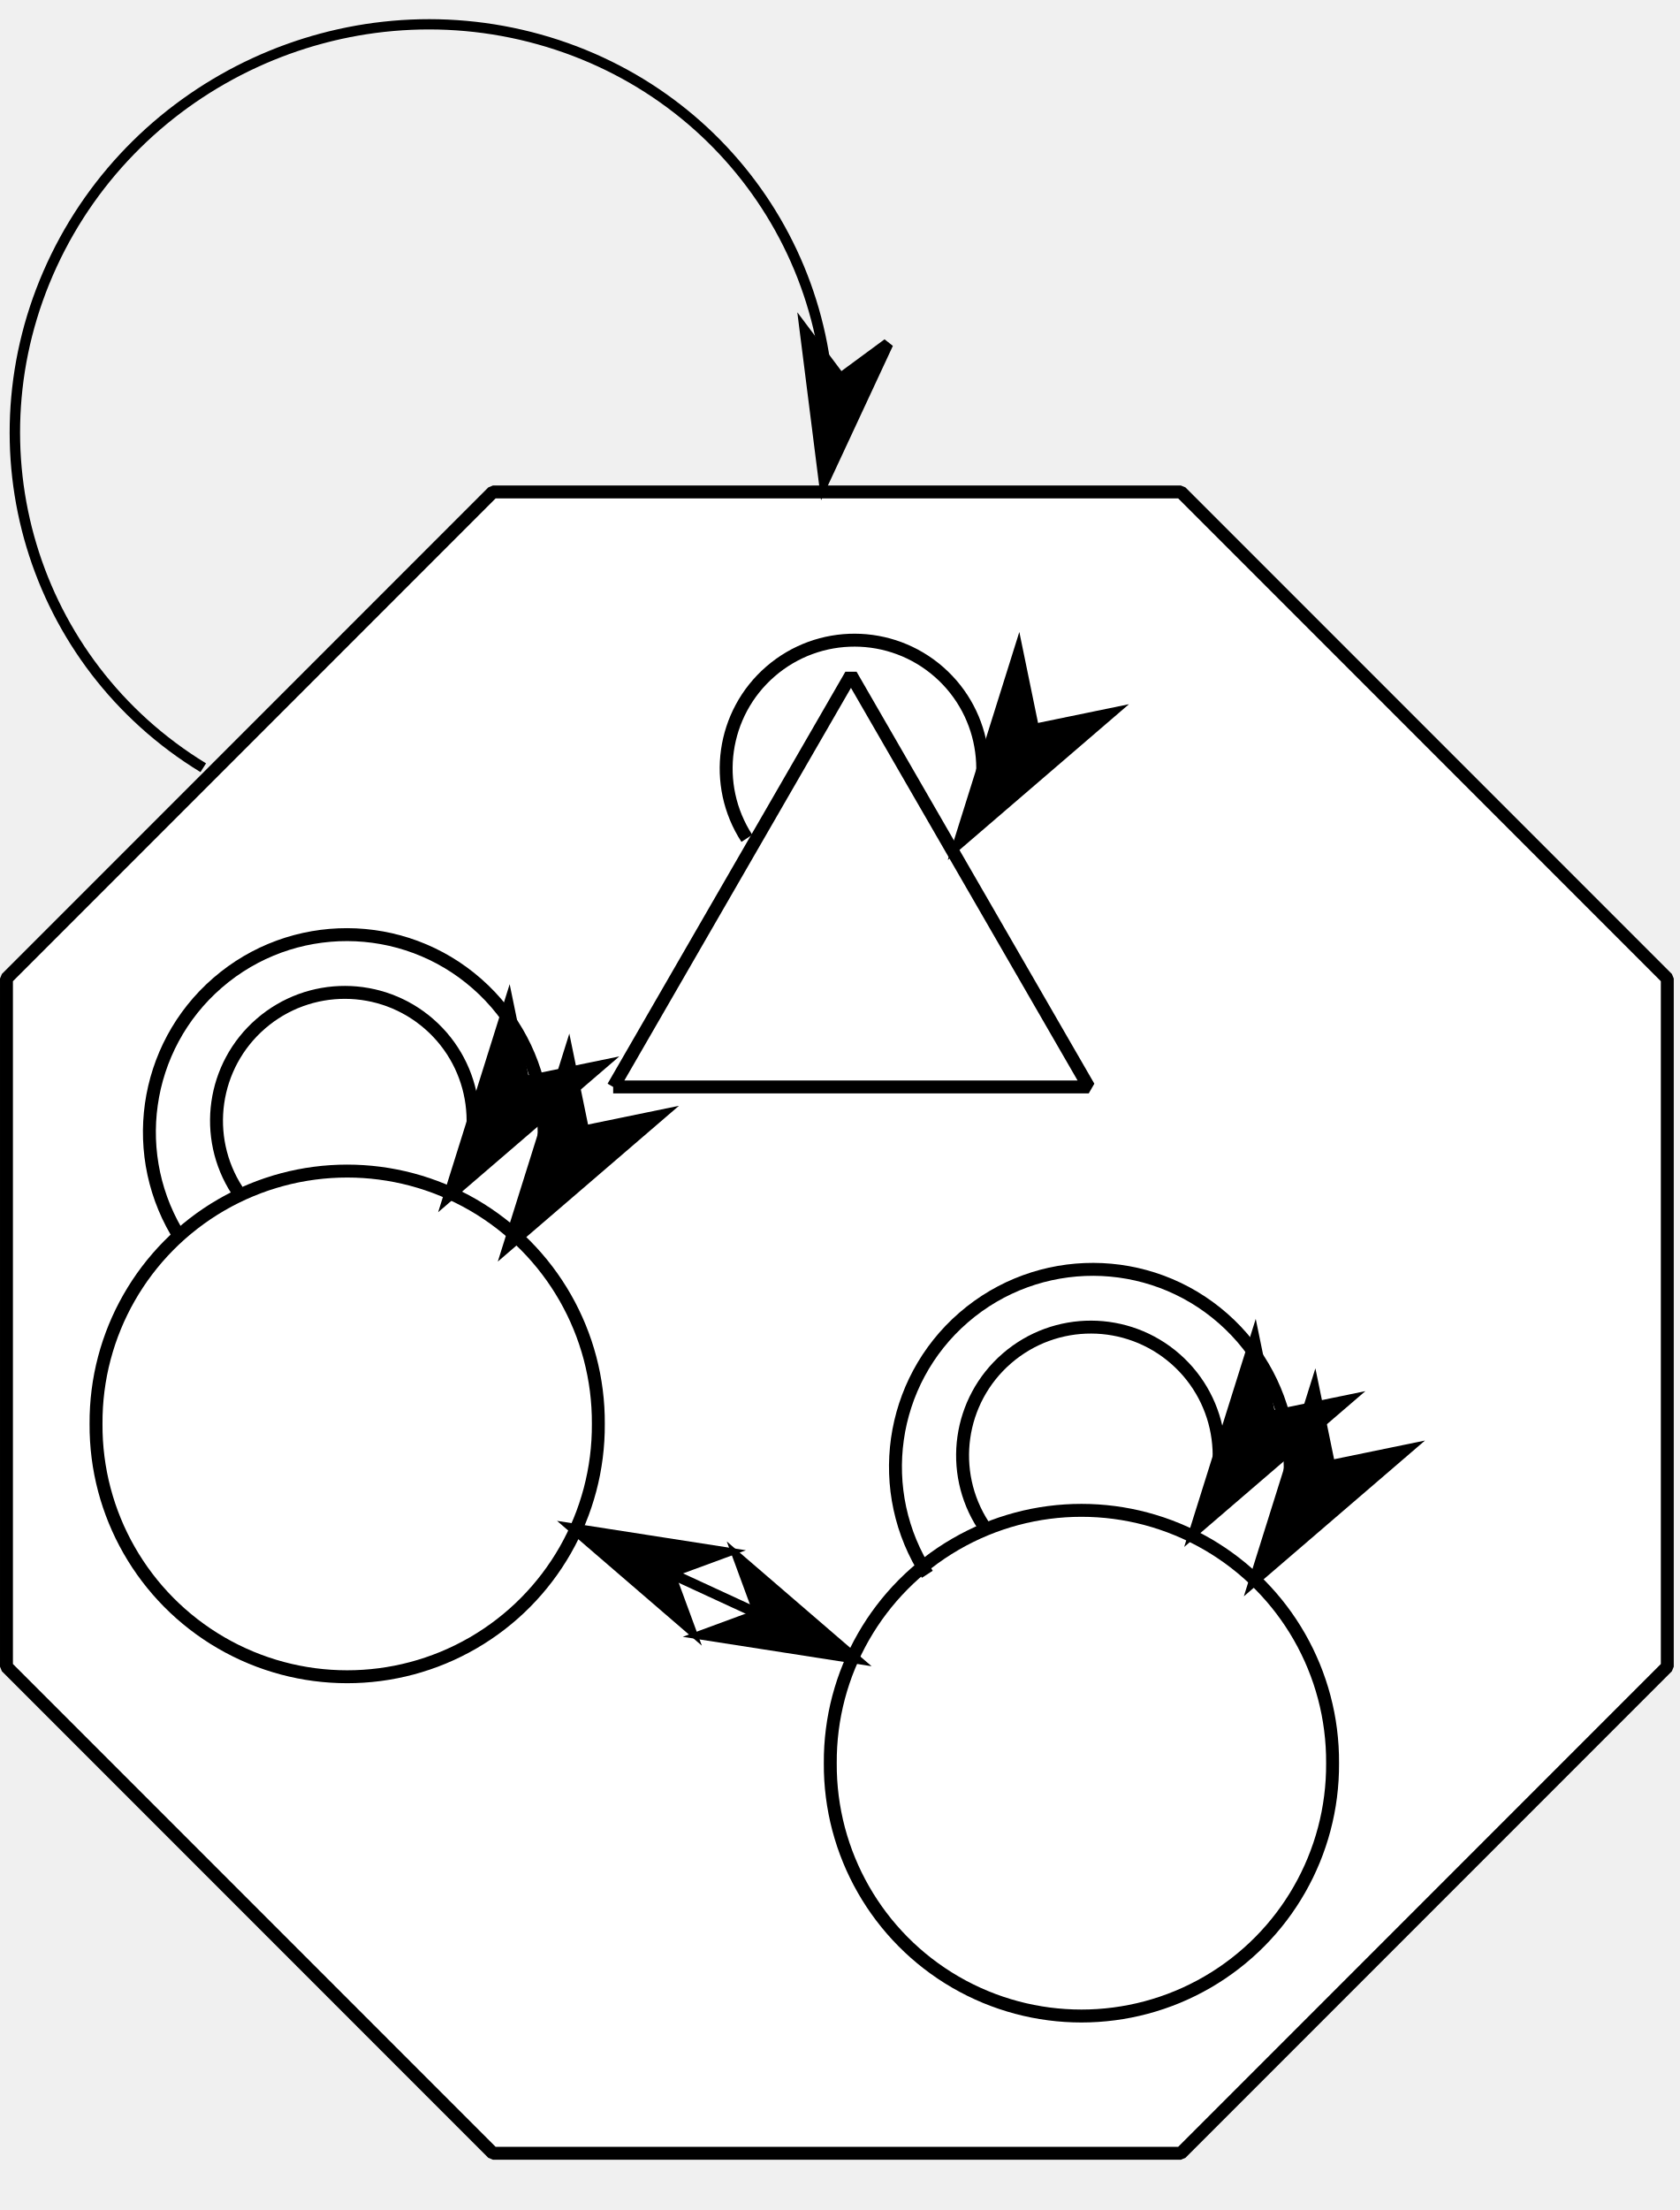
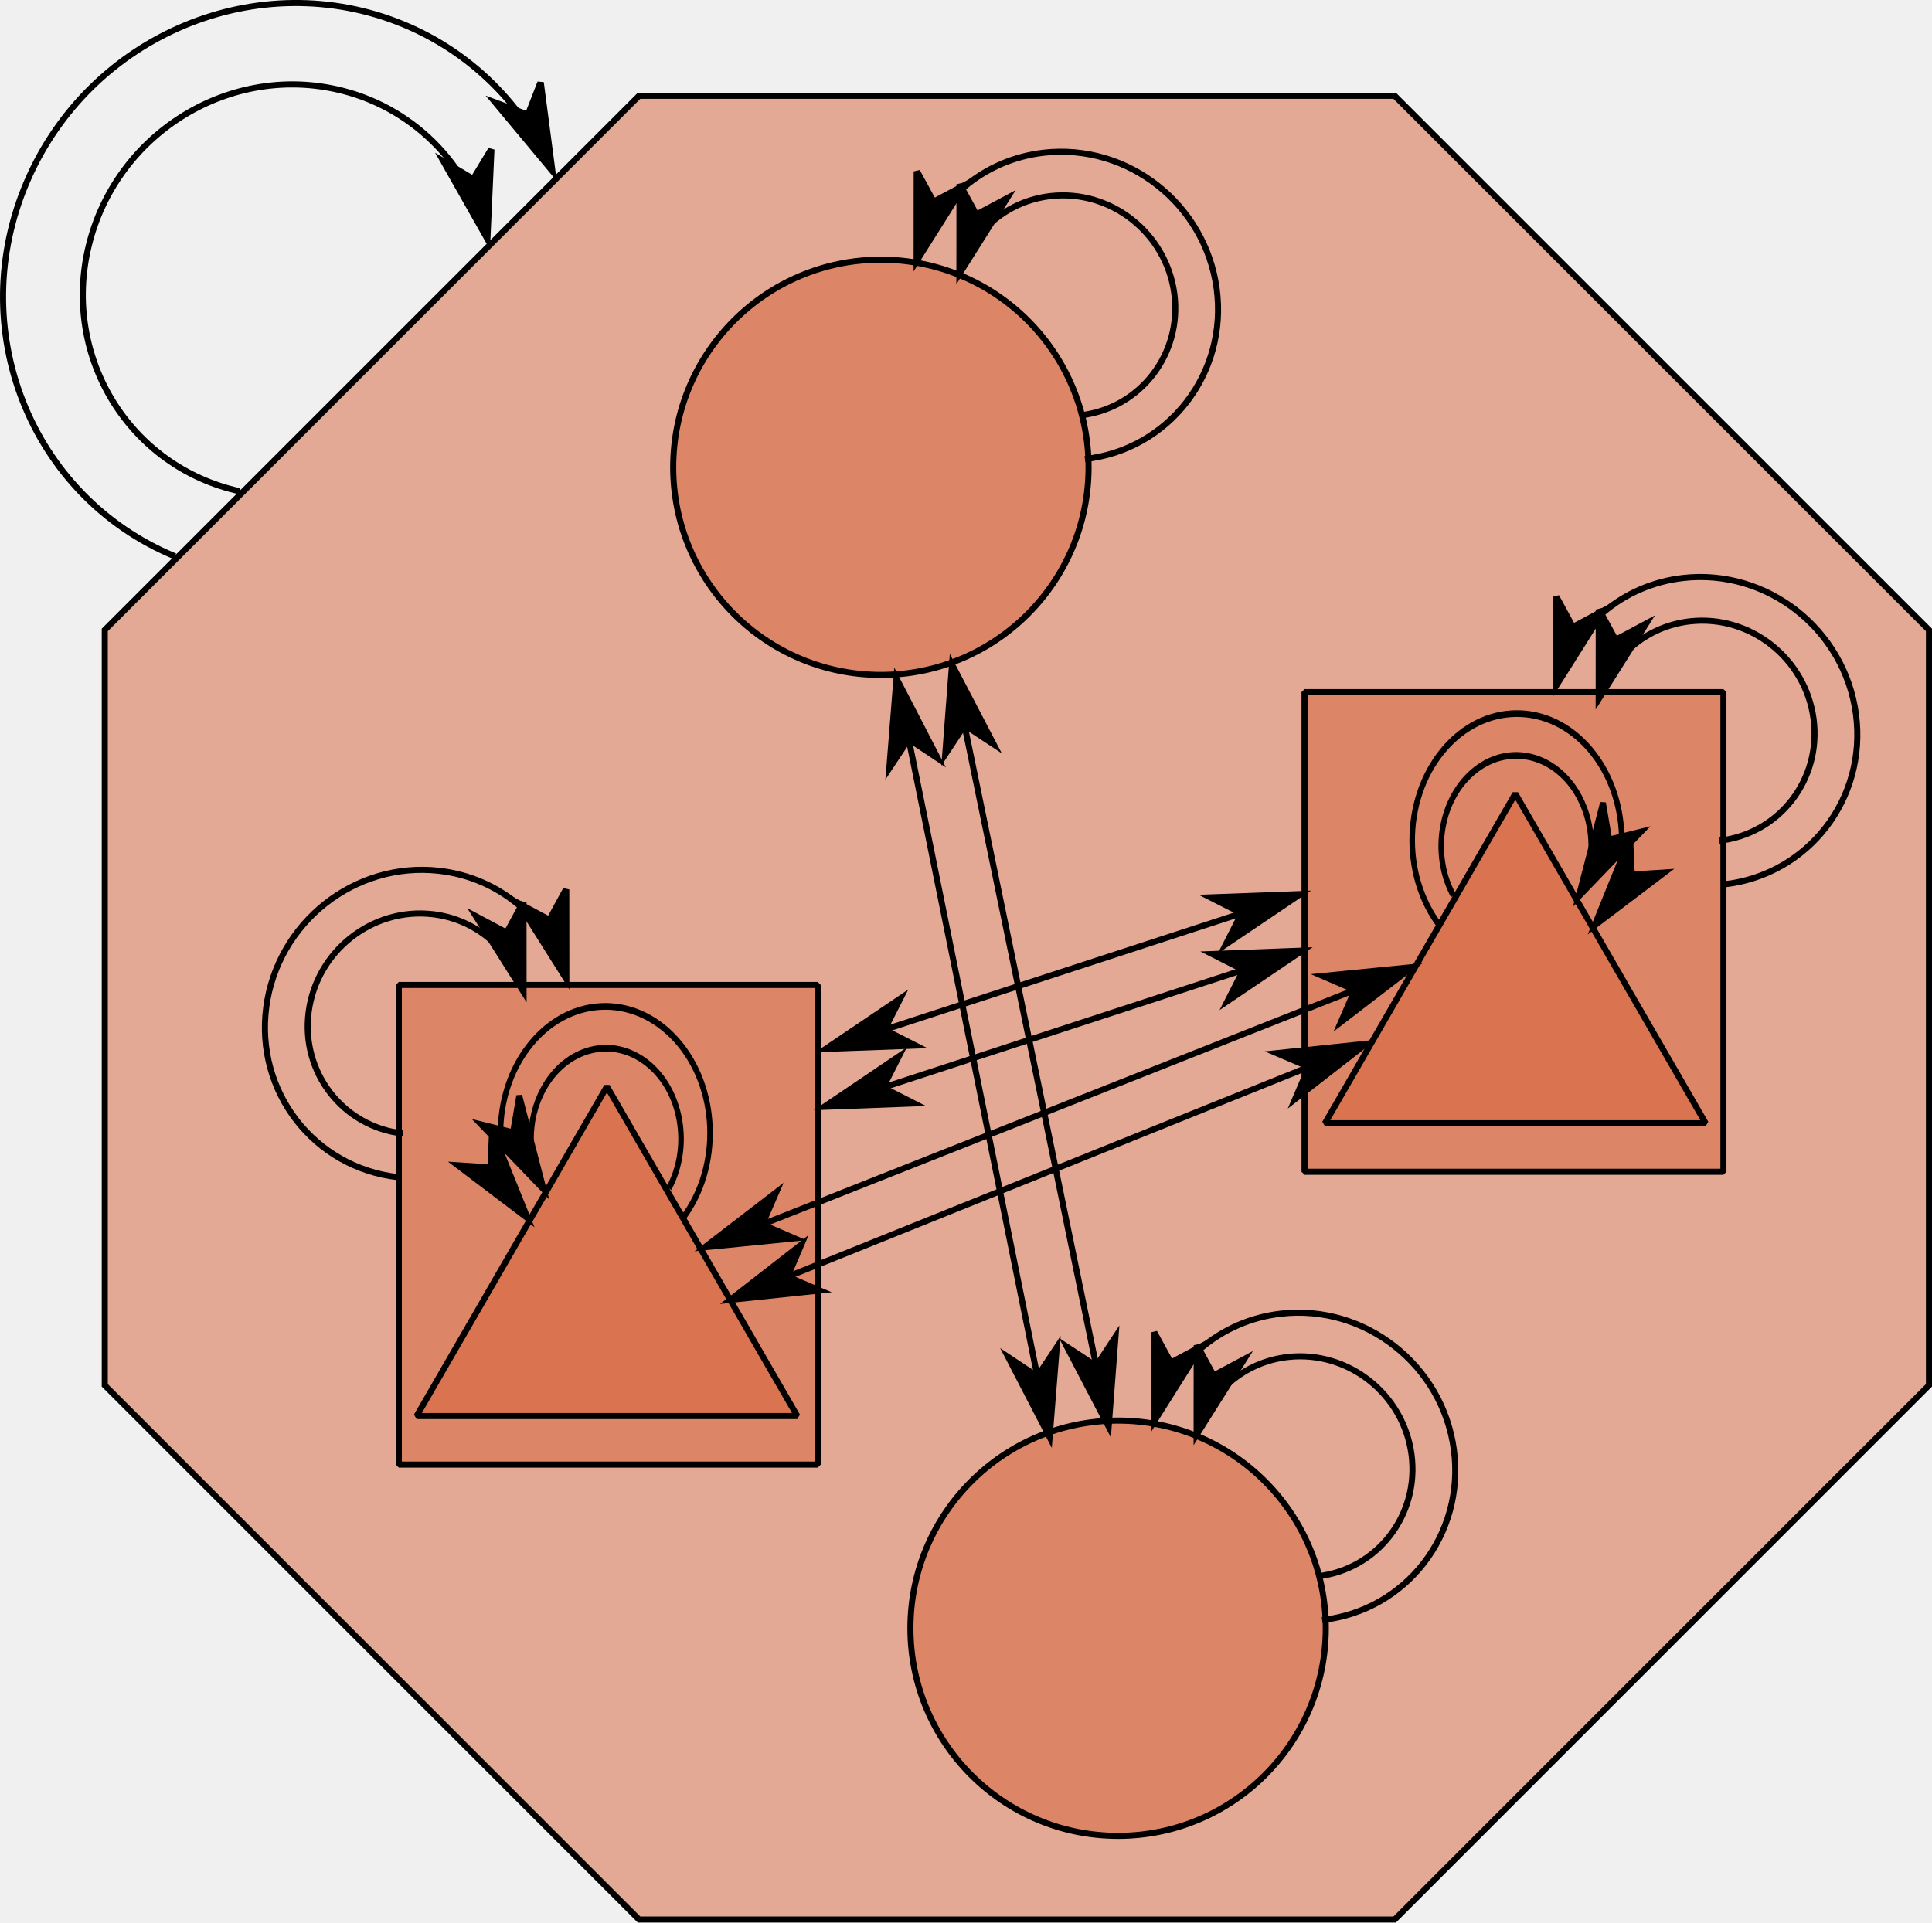
- <svg xmlns="http://www.w3.org/2000/svg" width="162.4" height="213.64" id="svg3085" version="1.1">
-   <defs id="defs3087">
+ <svg xmlns="http://www.w3.org/2000/svg" width="397.27" height="395.428" id="svg3434" version="1.1">
+   <defs id="defs3436">
    <marker orient="auto" refY="0" refX="0" id="Arrow1Lstart" style="overflow:visible">
-       <path id="path4151" d="M 0,0 5,-5 -12.5,0 5,5 0,0 z" style="fill-rule:evenodd;stroke:#000000;stroke-width:1pt" transform="matrix(0.8,0,0,0.8,10,0)" />
-     </marker>
-     <marker orient="auto" refY="0" refX="0" id="Arrow1Lend-89" style="overflow:visible">
-       <path id="path3844-28" d="M 0,0 5,-5 -12.5,0 5,5 0,0 z" style="fill-rule:evenodd;stroke:#000000;stroke-width:1pt" transform="matrix(-0.8,0,0,-0.8,-10,0)" />
+       <path id="path4703" d="M 0,0 5,-5 -12.5,0 5,5 0,0 z" style="fill-rule:evenodd;stroke:#000000;stroke-width:1pt" transform="matrix(0.8,0,0,0.8,10,0)" />
    </marker>
    <marker orient="auto" refY="0" refX="0" id="Arrow1Lend" style="overflow:visible">
      <path id="path3844" d="M 0,0 5,-5 -12.5,0 5,5 0,0 z" style="fill-rule:evenodd;stroke:#000000;stroke-width:1pt" transform="matrix(-0.8,0,0,-0.8,-10,0)" />
    </marker>
-     <marker orient="auto" refY="0" refX="0" id="marker3056" style="overflow:visible">
-       <path id="path3058" d="M 0,0 5,-5 -12.5,0 5,5 0,0 z" style="fill-rule:evenodd;stroke:#000000;stroke-width:1pt" transform="matrix(-0.8,0,0,-0.8,-10,0)" />
+     <marker orient="auto" refY="0" refX="0" id="Arrow1Lend-3" style="overflow:visible">
+       <path id="path3844-1" d="M 0,0 5,-5 -12.5,0 5,5 0,0 z" style="fill-rule:evenodd;stroke:#000000;stroke-width:1pt" transform="matrix(-0.8,0,0,-0.8,-10,0)" />
    </marker>
-     <marker orient="auto" refY="0" refX="0" id="marker3060" style="overflow:visible">
-       <path id="path3062" d="M 0,0 5,-5 -12.5,0 5,5 0,0 z" style="fill-rule:evenodd;stroke:#000000;stroke-width:1pt" transform="matrix(-0.8,0,0,-0.8,-10,0)" />
+     <marker orient="auto" refY="0" refX="0" id="Arrow1Lend-8" style="overflow:visible">
+       <path id="path3844-13" d="M 0,0 5,-5 -12.5,0 5,5 0,0 z" style="fill-rule:evenodd;stroke:#000000;stroke-width:1pt" transform="matrix(-0.8,0,0,-0.8,-10,0)" />
    </marker>
-     <marker orient="auto" refY="0" refX="0" id="marker3064" style="overflow:visible">
-       <path id="path3066" d="M 0,0 5,-5 -12.5,0 5,5 0,0 z" style="fill-rule:evenodd;stroke:#000000;stroke-width:1pt" transform="matrix(-0.8,0,0,-0.8,-10,0)" />
+     <marker orient="auto" refY="0" refX="0" id="marker4538" style="overflow:visible">
+       <path id="path4540" d="M 0,0 5,-5 -12.5,0 5,5 0,0 z" style="fill-rule:evenodd;stroke:#000000;stroke-width:1pt" transform="matrix(-0.8,0,0,-0.8,-10,0)" />
    </marker>
-     <marker orient="auto" refY="0" refX="0" id="marker3068" style="overflow:visible">
-       <path id="path3070" d="M 0,0 5,-5 -12.5,0 5,5 0,0 z" style="fill-rule:evenodd;stroke:#000000;stroke-width:1pt" transform="matrix(-0.8,0,0,-0.8,-10,0)" />
+     <marker orient="auto" refY="0" refX="0" id="Arrow1Lend-1" style="overflow:visible">
+       <path id="path3844-2" d="M 0,0 5,-5 -12.5,0 5,5 0,0 z" style="fill-rule:evenodd;stroke:#000000;stroke-width:1pt" transform="matrix(-0.8,0,0,-0.8,-10,0)" />
    </marker>
-     <marker orient="auto" refY="0" refX="0" id="Arrow1Lstart-5" style="overflow:visible">
-       <path id="path4343" d="M 0,0 5,-5 -12.5,0 5,5 0,0 z" style="fill-rule:evenodd;stroke:#000000;stroke-width:1pt" transform="matrix(0.8,0,0,0.8,10,0)" />
-     </marker>
-     <marker orient="auto" refY="0" refX="0" id="marker3068-0" style="overflow:visible">
-       <path id="path3070-4" d="M 0,0 5,-5 -12.5,0 5,5 0,0 z" style="fill-rule:evenodd;stroke:#000000;stroke-width:1pt" transform="matrix(-0.8,0,0,-0.8,-10,0)" />
-     </marker>
-     <marker orient="auto" refY="0" refX="0" id="Arrow1Lend-4" style="overflow:visible">
-       <path id="path3844-3" d="M 0,0 5,-5 -12.5,0 5,5 0,0 z" style="fill-rule:evenodd;stroke:#000000;stroke-width:1pt" transform="matrix(-0.8,0,0,-0.8,-10,0)" />
-     </marker>
-     <marker orient="auto" refY="0" refX="0" id="marker5299" style="overflow:visible">
-       <path id="path5301" d="M 0,0 5,-5 -12.5,0 5,5 0,0 z" style="fill-rule:evenodd;stroke:#000000;stroke-width:1pt" transform="matrix(-0.8,0,0,-0.8,-10,0)" />
-     </marker>
-     <marker orient="auto" refY="0" refX="0" id="Arrow1Lend-9" style="overflow:visible">
-       <path id="path3844-4" d="M 0,0 5,-5 -12.5,0 5,5 0,0 z" style="fill-rule:evenodd;stroke:#000000;stroke-width:1pt" transform="matrix(-0.8,0,0,-0.8,-10,0)" />
-     </marker>
-     <marker orient="auto" refY="0" refX="0" id="marker5334" style="overflow:visible">
-       <path id="path5336" d="M 0,0 5,-5 -12.5,0 5,5 0,0 z" style="fill-rule:evenodd;stroke:#000000;stroke-width:1pt" transform="matrix(-0.8,0,0,-0.8,-10,0)" />
+     <marker orient="auto" refY="0" refX="0" id="marker4576" style="overflow:visible">
+       <path id="path4578" d="M 0,0 5,-5 -12.5,0 5,5 0,0 z" style="fill-rule:evenodd;stroke:#000000;stroke-width:1pt" transform="matrix(-0.8,0,0,-0.8,-10,0)" />
    </marker>
    <marker orient="auto" refY="0" refX="0" id="Arrow1Lend-5" style="overflow:visible">
-       <path id="path3844-0" d="M 0,0 5,-5 -12.5,0 5,5 0,0 z" style="fill-rule:evenodd;stroke:#000000;stroke-width:1pt" transform="matrix(-0.8,0,0,-0.8,-10,0)" />
+       <path id="path3844-22" d="M 0,0 5,-5 -12.5,0 5,5 0,0 z" style="fill-rule:evenodd;stroke:#000000;stroke-width:1pt" transform="matrix(-0.8,0,0,-0.8,-10,0)" />
    </marker>
-     <marker orient="auto" refY="0" refX="0" id="marker5334-0" style="overflow:visible">
-       <path id="path5336-2" d="M 0,0 5,-5 -12.5,0 5,5 0,0 z" style="fill-rule:evenodd;stroke:#000000;stroke-width:1pt" transform="matrix(-0.8,0,0,-0.8,-10,0)" />
+     <marker orient="auto" refY="0" refX="0" id="marker4611" style="overflow:visible">
+       <path id="path4613" d="M 0,0 5,-5 -12.5,0 5,5 0,0 z" style="fill-rule:evenodd;stroke:#000000;stroke-width:1pt" transform="matrix(-0.8,0,0,-0.8,-10,0)" />
+     </marker>
+     <marker orient="auto" refY="0" refX="0" id="Arrow1Lend-2" style="overflow:visible">
+       <path id="path3844-5" d="M 0,0 5,-5 -12.5,0 5,5 0,0 z" style="fill-rule:evenodd;stroke:#000000;stroke-width:1pt" transform="matrix(-0.8,0,0,-0.8,-10,0)" />
+     </marker>
+     <marker orient="auto" refY="0" refX="0" id="marker4646" style="overflow:visible">
+       <path id="path4648" d="M 0,0 5,-5 -12.5,0 5,5 0,0 z" style="fill-rule:evenodd;stroke:#000000;stroke-width:1pt" transform="matrix(-0.8,0,0,-0.8,-10,0)" />
+     </marker>
+     <marker orient="auto" refY="0" refX="0" id="marker4650" style="overflow:visible">
+       <path id="path4652" d="M 0,0 5,-5 -12.5,0 5,5 0,0 z" style="fill-rule:evenodd;stroke:#000000;stroke-width:1pt" transform="matrix(-0.8,0,0,-0.8,-10,0)" />
+     </marker>
+     <marker orient="auto" refY="0" refX="0" id="marker4654" style="overflow:visible">
+       <path id="path4656" d="M 0,0 5,-5 -12.5,0 5,5 0,0 z" style="fill-rule:evenodd;stroke:#000000;stroke-width:1pt" transform="matrix(-0.8,0,0,-0.8,-10,0)" />
+     </marker>
+     <marker orient="auto" refY="0" refX="0" id="Arrow1Lstart-4" style="overflow:visible">
+       <path id="path4703-8" d="M 0,0 5,-5 -12.5,0 5,5 0,0 z" style="fill-rule:evenodd;stroke:#000000;stroke-width:1pt" transform="matrix(0.8,0,0,0.8,10,0)" />
+     </marker>
+     <marker orient="auto" refY="0" refX="0" id="marker4654-7" style="overflow:visible">
+       <path id="path4656-9" d="M 0,0 5,-5 -12.5,0 5,5 0,0 z" style="fill-rule:evenodd;stroke:#000000;stroke-width:1pt" transform="matrix(-0.8,0,0,-0.8,-10,0)" />
+     </marker>
+     <marker orient="auto" refY="0" refX="0" id="marker5801" style="overflow:visible">
+       <path id="path5803" d="M 0,0 5,-5 -12.5,0 5,5 0,0 z" style="fill-rule:evenodd;stroke:#000000;stroke-width:1pt" transform="matrix(0.8,0,0,0.8,10,0)" />
+     </marker>
+     <marker orient="auto" refY="0" refX="0" id="marker5805" style="overflow:visible">
+       <path id="path5807" d="M 0,0 5,-5 -12.5,0 5,5 0,0 z" style="fill-rule:evenodd;stroke:#000000;stroke-width:1pt" transform="matrix(-0.8,0,0,-0.8,-10,0)" />
+     </marker>
+     <marker orient="auto" refY="0" refX="0" id="Arrow1Lstart-7" style="overflow:visible">
+       <path id="path4703-2" d="M 0,0 5,-5 -12.5,0 5,5 0,0 z" style="fill-rule:evenodd;stroke:#000000;stroke-width:1pt" transform="matrix(0.8,0,0,0.8,10,0)" />
+     </marker>
+     <marker orient="auto" refY="0" refX="0" id="marker4654-1" style="overflow:visible">
+       <path id="path4656-7" d="M 0,0 5,-5 -12.5,0 5,5 0,0 z" style="fill-rule:evenodd;stroke:#000000;stroke-width:1pt" transform="matrix(-0.8,0,0,-0.8,-10,0)" />
+     </marker>
+     <marker orient="auto" refY="0" refX="0" id="marker5852" style="overflow:visible">
+       <path id="path5854" d="M 0,0 5,-5 -12.5,0 5,5 0,0 z" style="fill-rule:evenodd;stroke:#000000;stroke-width:1pt" transform="matrix(0.8,0,0,0.8,10,0)" />
+     </marker>
+     <marker orient="auto" refY="0" refX="0" id="marker5856" style="overflow:visible">
+       <path id="path5858" d="M 0,0 5,-5 -12.5,0 5,5 0,0 z" style="fill-rule:evenodd;stroke:#000000;stroke-width:1pt" transform="matrix(-0.8,0,0,-0.8,-10,0)" />
    </marker>
    <marker orient="auto" refY="0" refX="0" id="Arrow1Lend-0" style="overflow:visible">
-       <path id="path3844-48" d="M 0,0 5,-5 -12.5,0 5,5 0,0 z" style="fill-rule:evenodd;stroke:#000000;stroke-width:1pt" transform="matrix(-0.8,0,0,-0.8,-10,0)" />
+       <path id="path3844-25" d="M 0,0 5,-5 -12.5,0 5,5 0,0 z" style="fill-rule:evenodd;stroke:#000000;stroke-width:1pt" transform="matrix(-0.8,0,0,-0.8,-10,0)" />
    </marker>
-     <marker orient="auto" refY="0" refX="0" id="marker5334-7" style="overflow:visible">
-       <path id="path5336-9" d="M 0,0 5,-5 -12.5,0 5,5 0,0 z" style="fill-rule:evenodd;stroke:#000000;stroke-width:1pt" transform="matrix(-0.8,0,0,-0.8,-10,0)" />
-     </marker>
-     <marker orient="auto" refY="0" refX="0" id="Arrow1Lend-52" style="overflow:visible">
-       <path id="path3844-04" d="M 0,0 5,-5 -12.5,0 5,5 0,0 z" style="fill-rule:evenodd;stroke:#000000;stroke-width:1pt" transform="matrix(-0.8,0,0,-0.8,-10,0)" />
-     </marker>
-     <marker orient="auto" refY="0" refX="0" id="marker5334-1" style="overflow:visible">
-       <path id="path5336-27" d="M 0,0 5,-5 -12.5,0 5,5 0,0 z" style="fill-rule:evenodd;stroke:#000000;stroke-width:1pt" transform="matrix(-0.8,0,0,-0.8,-10,0)" />
-     </marker>
-     <marker orient="auto" refY="0" refX="0" id="Arrow1Lend-6" style="overflow:visible">
-       <path id="path3844-2" d="M 0,0 5,-5 -12.5,0 5,5 0,0 z" style="fill-rule:evenodd;stroke:#000000;stroke-width:1pt" transform="matrix(-0.8,0,0,-0.8,-10,0)" />
-     </marker>
-     <marker orient="auto" refY="0" refX="0" id="Arrow1Lend-91" style="overflow:visible">
-       <path id="path3844-9" d="M 0,0 5,-5 -12.5,0 5,5 0,0 z" style="fill-rule:evenodd;stroke:#000000;stroke-width:1pt" transform="matrix(-0.8,0,0,-0.8,-10,0)" />
-     </marker>
-     <marker orient="auto" refY="0" refX="0" id="Arrow1Lend-43" style="overflow:visible">
-       <path id="path3844-98" d="M 0,0 5,-5 -12.5,0 5,5 0,0 z" style="fill-rule:evenodd;stroke:#000000;stroke-width:1pt" transform="matrix(-0.8,0,0,-0.8,-10,0)" />
-     </marker>
-     <marker orient="auto" refY="0" refX="0" id="Arrow1Lend-69" style="overflow:visible">
-       <path id="path3844-37" d="M 0,0 5,-5 -12.5,0 5,5 0,0 z" style="fill-rule:evenodd;stroke:#000000;stroke-width:1pt" transform="matrix(-0.8,0,0,-0.8,-10,0)" />
-     </marker>
-     <marker orient="auto" refY="0" refX="0" id="Arrow1Lend-46" style="overflow:visible">
-       <path id="path3844-5" d="M 0,0 5,-5 -12.5,0 5,5 0,0 z" style="fill-rule:evenodd;stroke:#000000;stroke-width:1pt" transform="matrix(-0.8,0,0,-0.8,-10,0)" />
-     </marker>
-     <marker orient="auto" refY="0" refX="0" id="marker5490" style="overflow:visible">
-       <path id="path5492" d="M 0,0 5,-5 -12.5,0 5,5 0,0 z" style="fill-rule:evenodd;stroke:#000000;stroke-width:1pt" transform="matrix(-0.8,0,0,-0.8,-10,0)" />
-     </marker>
-     <marker orient="auto" refY="0" refX="0" id="Arrow1Lend-08" style="overflow:visible">
-       <path id="path3844-7" d="M 0,0 5,-5 -12.5,0 5,5 0,0 z" style="fill-rule:evenodd;stroke:#000000;stroke-width:1pt" transform="matrix(-0.8,0,0,-0.8,-10,0)" />
-     </marker>
-     <marker orient="auto" refY="0" refX="0" id="Arrow1Lend-690" style="overflow:visible">
-       <path id="path3844-53" d="M 0,0 5,-5 -12.5,0 5,5 0,0 z" style="fill-rule:evenodd;stroke:#000000;stroke-width:1pt" transform="matrix(-0.8,0,0,-0.8,-10,0)" />
+     <marker orient="auto" refY="0" refX="0" id="marker5899" style="overflow:visible">
+       <path id="path5901" d="M 0,0 5,-5 -12.5,0 5,5 0,0 z" style="fill-rule:evenodd;stroke:#000000;stroke-width:1pt" transform="matrix(-0.8,0,0,-0.8,-10,0)" />
    </marker>
  </defs>
-   <g id="layer1" transform="translate(-69.02688,-146.6979)">
-     <path style="fill:#ffffff;fill-opacity:1;stroke:#000000;stroke-width:2.325;stroke-linejoin:miter;stroke-miterlimit:0.4;stroke-opacity:1;stroke-dasharray:none" id="path3813-8-2-4-7" d="M 295.942,544.505 248.594,658.813 134.286,706.161 19.978,658.813 -27.37,544.505 19.978,430.197 134.286,382.849 248.594,430.197 z" transform="matrix(0.4967301,-0.2057524,0.2057524,0.4967301,-28.78569,31.7122)" />
-     <path id="path3800-6-6-3" style="fill:#ffffff;fill-opacity:1;stroke:#000000;stroke-width:1.25;stroke-linejoin:miter;stroke-miterlimit:0.4;stroke-opacity:1;stroke-dasharray:none" d="m 128.319,251.771 45.987,0 -22.993,-39.826 -22.993,39.826 z" />
-     <path transform="translate(-1.401703,-135.2183)" style="fill:#ffffff;fill-opacity:1;stroke:#000000;stroke-width:1.25;stroke-linejoin:miter;stroke-miterlimit:0.4;stroke-opacity:1;stroke-dasharray:none" id="path3809-4-7-0-1" d="m 199.286,452.362 a 24.286,24.286 0 1 1 -48.571,0 24.286,24.286 0 1 1 48.571,0 z" />
-     <path transform="translate(-72.4017,-168.0152)" style="fill:#ffffff;fill-opacity:1;stroke:#000000;stroke-width:1.25;stroke-linejoin:miter;stroke-miterlimit:0.4;stroke-opacity:1;stroke-dasharray:none" id="path3809-4-7-0-3-1" d="m 199.286,452.362 a 24.286,24.286 0 1 1 -48.571,0 24.286,24.286 0 1 1 48.571,0 z" />
-     <path style="fill:none;stroke:#000000;stroke-width:1px;stroke-linecap:butt;stroke-linejoin:miter;stroke-opacity:1;marker-start:url(#Arrow1Lstart);marker-mid:none;marker-end:url(#marker3068)" d="M 55.624,107.831 82.519,120.255" id="path3129" transform="translate(69.02688,186.7024)" />
-     <path style="fill:none;stroke:#000000;stroke-width:2.292;stroke-linejoin:miter;stroke-miterlimit:0.4;stroke-opacity:1;stroke-dasharray:none;marker-start:none;marker-end:url(#Arrow1Lend)" id="path6068-7" d="m 155,257.362 a 35,35 0 1 1 -49.029,-32.066" transform="matrix(-0.4572976,0.2969726,-0.2969726,-0.4572976,233.8628,338.1869)" />
-     <path style="fill:none;stroke:#000000;stroke-width:3.527;stroke-linejoin:miter;stroke-miterlimit:0.4;stroke-opacity:1;stroke-dasharray:none;marker-start:none;marker-end:url(#Arrow1Lend)" id="path6068-2" d="m 155,257.362 a 35,35 0 1 1 -49.029,-32.066" transform="matrix(-0.2972334,0.1930256,-0.1930256,-0.2972334,187.7124,308.3685)" />
-     <path style="fill:none;stroke:#000000;stroke-width:2.292;stroke-linejoin:miter;stroke-miterlimit:0.4;stroke-opacity:1;stroke-dasharray:none;marker-start:none;marker-end:url(#Arrow1Lend)" id="path6068-7-2" d="m 155,257.362 a 35,35 0 1 1 -49.029,-32.066" transform="matrix(-0.4572976,0.2969726,-0.2969726,-0.4572976,306.0056,370.544)" />
-     <path style="fill:none;stroke:#000000;stroke-width:3.527;stroke-linejoin:miter;stroke-miterlimit:0.4;stroke-opacity:1;stroke-dasharray:none;marker-start:none;marker-end:url(#Arrow1Lend)" id="path6068-2-5" d="m 155,257.362 a 35,35 0 1 1 -49.029,-32.066" transform="matrix(-0.2972334,0.1930256,-0.1930256,-0.2972334,259.8552,340.7256)" />
-     <path style="fill:none;stroke:#000000;stroke-width:3.527;stroke-linejoin:miter;stroke-miterlimit:0.4;stroke-opacity:1;stroke-dasharray:none;marker-start:none;marker-end:url(#Arrow1Lend)" id="path6068-2-7-3" d="m 155,257.362 a 35,35 0 1 1 -49.029,-32.066" transform="matrix(-0.2972334,0.1930256,-0.1930256,-0.2972334,236.9949,274.32)" />
-     <path style="fill:none;stroke:#000000;stroke-width:0.896;stroke-linejoin:miter;stroke-miterlimit:0.4;stroke-opacity:1;stroke-dasharray:none;marker-start:none;marker-end:url(#Arrow1Lend)" id="path6068" d="m 155,257.362 a 35,35 0 1 1 -49.029,-32.066" transform="matrix(-0.6042176,0.9449527,-0.9485045,-0.5789457,426.4447,223.4448)" />
+   <g id="layer1" transform="translate(-172.9186,-536.8033)">
+     <path style="fill:#d6613a;fill-opacity:0.494;stroke:#000000;stroke-width:0.995;stroke-linejoin:miter;stroke-miterlimit:1.2;stroke-opacity:1;stroke-dasharray:none" id="path3813-8-2-4-7" d="M 295.942,544.505 248.594,658.813 134.286,706.161 19.978,658.813 -27.37,544.505 19.978,430.197 134.286,382.849 248.594,430.197 z" transform="matrix(1.160186,-0.4805646,0.4805646,1.160186,-35.45402,176.8614)" />
+     <path transform="matrix(1.758411,0,0,1.758411,46.32812,-162.5227)" style="fill:#d6613a;fill-opacity:0.494;stroke:#000000;stroke-width:0.711;stroke-linejoin:miter;stroke-miterlimit:1.2;stroke-opacity:1;stroke-dasharray:none" id="path3809-4-7-0-3-1" d="m 199.286,452.362 c 0,13.413 -10.873,24.286 -24.286,24.286 -13.413,0 -24.286,-10.873 -24.286,-24.286 0,-13.413 10.873,-24.286 24.286,-24.286 13.413,0 24.286,10.873 24.286,24.286 z" />
+     <rect style="fill:#d6613a;stroke:#000000;stroke-width:1.25;stroke-linejoin:miter;stroke-miterlimit:1.2;stroke-opacity:1;stroke-dasharray:none;stroke-dashoffset:0;fill-opacity:0.494" id="rect4223-7-0" width="86.134" height="98.649" x="254.928" y="739.388" />
+     <path id="path3800-6-6-3-2-4" style="fill:#d6613a;fill-opacity:0.494;stroke:#000000;stroke-width:1.25;stroke-linejoin:miter;stroke-miterlimit:1.2;stroke-opacity:1;stroke-dasharray:none" d="m 258.582,828.06 78.278,0 -39.139,-67.791 -39.139,67.791 z" />
+     <path style="fill:none;stroke:#000000;stroke-width:1.931;stroke-linejoin:miter;stroke-miterlimit:1.2;stroke-opacity:1;stroke-dasharray:none;marker-start:none;marker-end:url(#Arrow1Lend)" id="path6068-9" d="m 155,257.362 c 0,19.33 -15.67,35 -35,35 -19.33,0 -35,-15.67 -35,-35 0,-13.905 8.232,-26.492 20.971,-32.066" transform="matrix(0.08595042,0.6445556,0.6402298,-0.07180136,216.892,540.8213)" />
+     <path style="fill:none;stroke:#000000;stroke-width:1.383;stroke-linejoin:miter;stroke-miterlimit:1.2;stroke-opacity:1;stroke-dasharray:none;marker-start:none;marker-end:url(#Arrow1Lend)" id="path6068-9-9" d="m 155,257.362 c 0,19.33 -15.67,35 -35,35 -19.33,0 -35,-15.67 -35,-35 0,-13.905 8.232,-26.492 20.971,-32.066" transform="matrix(0.1200431,0.9002218,0.8941801,-0.1002817,147.2698,517.4992)" />
+     <path transform="matrix(1.758411,0,0,1.758411,95.10557,76.25713)" style="fill:#d6613a;fill-opacity:0.494;stroke:#000000;stroke-width:0.711;stroke-linejoin:miter;stroke-miterlimit:1.2;stroke-opacity:1;stroke-dasharray:none" id="path3809-4-7-0-3-1-8" d="m 199.286,452.362 c 0,13.413 -10.873,24.286 -24.286,24.286 -13.413,0 -24.286,-10.873 -24.286,-24.286 0,-13.413 10.873,-24.286 24.286,-24.286 13.413,0 24.286,10.873 24.286,24.286 z" />
+     <path style="fill:none;stroke:#000000;stroke-width:1.931;stroke-linejoin:miter;stroke-miterlimit:1.2;stroke-opacity:1;stroke-dasharray:none;marker-start:none;marker-end:url(#Arrow1Lend)" id="path6068-9-5" d="m 155,257.362 c 0,19.33 -15.67,35 -35,35 -19.33,0 -35,-15.67 -35,-35 0,-13.905 8.232,-26.492 20.971,-32.066" transform="matrix(0.08595042,0.6445556,0.6402298,-0.07180136,265.6694,779.601)" />
+     <path style="fill:none;stroke:#000000;stroke-width:1.383;stroke-linejoin:miter;stroke-miterlimit:1.2;stroke-opacity:1;stroke-dasharray:none;marker-start:none;marker-end:url(#Arrow1Lend)" id="path6068-9-9-7" d="m 155,257.362 c 0,19.33 -15.67,35 -35,35 -19.33,0 -35,-15.67 -35,-35 0,-13.905 8.232,-26.492 20.971,-32.066" transform="matrix(0.1200431,0.9002218,0.8941801,-0.1002817,196.0472,756.279)" />
+     <path style="fill:none;stroke:#000000;stroke-width:1.931;stroke-linejoin:miter;stroke-miterlimit:1.2;stroke-opacity:1;stroke-dasharray:none;marker-start:none;marker-end:url(#Arrow1Lend)" id="path6068-9-96" d="m 155,257.362 c 0,19.33 -15.67,35 -35,35 -19.33,0 -35,-15.67 -35,-35 0,-13.905 8.232,-26.492 20.971,-32.066" transform="matrix(-0.08595042,0.6445556,-0.6402298,-0.07180136,433.8838,688.5195)" />
+     <path style="fill:none;stroke:#000000;stroke-width:1.383;stroke-linejoin:miter;stroke-miterlimit:1.2;stroke-opacity:1;stroke-dasharray:none;marker-start:none;marker-end:url(#Arrow1Lend)" id="path6068-9-9-70" d="m 155,257.362 c 0,19.33 -15.67,35 -35,35 -19.33,0 -35,-15.67 -35,-35 0,-13.905 8.232,-26.492 20.971,-32.066" transform="matrix(-0.1200431,0.9002218,-0.8941801,-0.1002817,503.506,665.1974)" />
+     <path style="fill:none;stroke:#000000;stroke-width:2.58;stroke-linejoin:miter;stroke-miterlimit:1.2;stroke-opacity:1;stroke-dasharray:none;marker-start:none;marker-end:url(#Arrow1Lend)" id="path6068-9-96-2" d="m 155,257.362 c 0,19.33 -15.67,35 -35,35 -19.33,0 -35,-15.67 -35,-35 0,-13.905 8.232,-26.492 20.971,-32.066" transform="matrix(0.3696285,0.2901305,0.2400395,-0.4467618,191.4014,851.2085)" />
+     <path style="fill:none;stroke:#000000;stroke-width:1.847;stroke-linejoin:miter;stroke-miterlimit:1.2;stroke-opacity:1;stroke-dasharray:none;marker-start:none;marker-end:url(#Arrow1Lend)" id="path6068-9-9-70-9" d="m 154.525,251.614 c 3.175,19.067 -9.709,37.098 -28.777,40.273 -19.067,3.175 -37.098,-9.709 -40.273,-28.777 -2.958,-17.764 8.047,-34.873 25.439,-39.548" transform="matrix(0.5162435,0.4052123,0.3352525,-0.6239722,149.1483,881.7989)" />
+     <rect style="fill:#d6613a;stroke:#000000;stroke-width:1.25;stroke-linejoin:miter;stroke-miterlimit:1.2;stroke-opacity:1;stroke-dasharray:none;stroke-dashoffset:0;fill-opacity:0.494" id="rect4223-7-0-0" width="86.134" height="98.649" x="-527.299" y="679.162" transform="scale(-1,1)" />
+     <path id="path3800-6-6-3-2-4-7" style="fill:#d6613a;fill-opacity:0.494;stroke:#000000;stroke-width:1.25;stroke-linejoin:miter;stroke-miterlimit:1.2;stroke-opacity:1;stroke-dasharray:none" d="m 523.645,767.835 -78.278,0 39.139,-67.791 39.139,67.791 z" />
+     <path style="fill:none;stroke:#000000;stroke-width:1.931;stroke-linejoin:miter;stroke-miterlimit:1.2;stroke-opacity:1;stroke-dasharray:none;marker-start:none;marker-end:url(#Arrow1Lend)" id="path6068-9-96-8" d="m 155,257.362 c 0,19.33 -15.67,35 -35,35 -19.33,0 -35,-15.67 -35,-35 0,-13.905 8.232,-26.492 20.971,-32.066" transform="matrix(0.08595042,0.6445556,0.6402298,-0.07180136,348.3432,628.294)" />
+     <path style="fill:none;stroke:#000000;stroke-width:1.383;stroke-linejoin:miter;stroke-miterlimit:1.2;stroke-opacity:1;stroke-dasharray:none;marker-start:none;marker-end:url(#Arrow1Lend)" id="path6068-9-9-70-8" d="m 155,257.362 c 0,19.33 -15.67,35 -35,35 -19.33,0 -35,-15.67 -35,-35 0,-13.905 8.232,-26.492 20.971,-32.066" transform="matrix(0.1200431,0.9002218,0.8941801,-0.1002817,278.721,604.9719)" />
+     <path style="fill:none;stroke:#000000;stroke-width:2.58;stroke-linejoin:miter;stroke-miterlimit:1.2;stroke-opacity:1;stroke-dasharray:none;marker-start:none;marker-end:url(#Arrow1Lend)" id="path6068-9-96-2-2" d="m 155,257.362 c 0,19.33 -15.67,35 -35,35 -19.33,0 -35,-15.67 -35,-35 0,-13.905 8.232,-26.492 20.971,-32.066" transform="matrix(-0.3696285,0.2901305,-0.2400395,-0.4467618,590.8256,790.983)" />
+     <path style="fill:none;stroke:#000000;stroke-width:1.847;stroke-linejoin:miter;stroke-miterlimit:1.2;stroke-opacity:1;stroke-dasharray:none;marker-start:none;marker-end:url(#Arrow1Lend)" id="path6068-9-9-70-9-5" d="m 154.525,251.614 c 3.175,19.067 -9.709,37.098 -28.777,40.273 -19.067,3.175 -37.098,-9.709 -40.273,-28.777 -2.958,-17.764 8.047,-34.873 25.439,-39.548" transform="matrix(-0.5162435,0.4052123,-0.3352525,-0.6239722,633.0787,821.5734)" />
+     <path style="fill:none;stroke:#000000;stroke-width:1.25;stroke-linecap:butt;stroke-linejoin:miter;stroke-miterlimit:1.2;stroke-opacity:1;stroke-dasharray:none;marker-start:url(#Arrow1Lstart);marker-end:url(#marker4654)" d="m 357.286,676.505 31.429,155.714" id="path4697" />
+     <path style="fill:none;stroke:#000000;stroke-width:1.25;stroke-linecap:butt;stroke-linejoin:miter;stroke-miterlimit:1.2;stroke-opacity:1;stroke-dasharray:none;marker-start:url(#Arrow1Lstart);marker-end:url(#marker4654)" d="m 368.714,673.648 32.143,156.429" id="path5373" />
+     <path style="fill:none;stroke:#000000;stroke-width:1.25;stroke-linecap:butt;stroke-linejoin:miter;stroke-miterlimit:1.2;stroke-opacity:1;stroke-dasharray:none;marker-start:url(#Arrow1Lstart);marker-end:url(#marker4654)" d="M 463.189,735.784 317.989,793.269" id="path4697-1" />
+     <path style="fill:none;stroke:#000000;stroke-width:1.25;stroke-linecap:butt;stroke-linejoin:miter;stroke-miterlimit:1.2;stroke-opacity:1;stroke-dasharray:none;marker-start:url(#Arrow1Lstart);marker-end:url(#marker4654)" d="M 453.702,751.542 323.218,804.098" id="path5373-6" />
+     <path style="fill:none;stroke:#000000;stroke-width:1.25;stroke-linecap:butt;stroke-linejoin:miter;stroke-miterlimit:1.2;stroke-opacity:1;stroke-dasharray:none;marker-start:url(#Arrow1Lstart);marker-end:url(#marker4654)" d="m 440.175,720.744 -97.329,31.748" id="path4697-9" />
+     <path style="fill:none;stroke:#000000;stroke-width:1.25;stroke-linecap:butt;stroke-linejoin:miter;stroke-miterlimit:1.2;stroke-opacity:1;stroke-dasharray:none;marker-start:url(#Arrow1Lstart);marker-end:url(#marker4654)" d="m 440.523,732.385 -97.979,32.017" id="path5373-9" />
+     <path style="fill:none;stroke:#000000;stroke-width:1.036;stroke-linejoin:miter;stroke-miterlimit:1.2;stroke-opacity:1;stroke-dasharray:none;marker-start:none;marker-end:url(#Arrow1Lend)" id="path6068-9-2" d="m 154.813,260.979 c -1.998,19.226 -19.203,33.193 -38.429,31.196 -19.226,-1.998 -33.193,-19.203 -31.196,-38.429 1.361,-13.104 9.966,-24.333 22.265,-29.056" transform="matrix(-0.1602357,1.201632,-1.193568,-0.1338579,558.5103,486.7482)" />
+     <path style="fill:none;stroke:#000000;stroke-width:0.742;stroke-linejoin:miter;stroke-miterlimit:1.2;stroke-opacity:1;stroke-dasharray:none;marker-start:none;marker-end:url(#Arrow1Lend)" id="path6068-9-9-4" d="m 153.657,266.965 c -5.303,18.588 -24.672,29.358 -43.26,24.054 -18.588,-5.303 -29.358,-24.672 -24.054,-43.26 2.431,-8.52 8.003,-15.801 15.591,-20.374" transform="matrix(-0.2237939,1.678266,-1.667002,-0.1869532,688.3056,443.2693)" />
  </g>
</svg>
